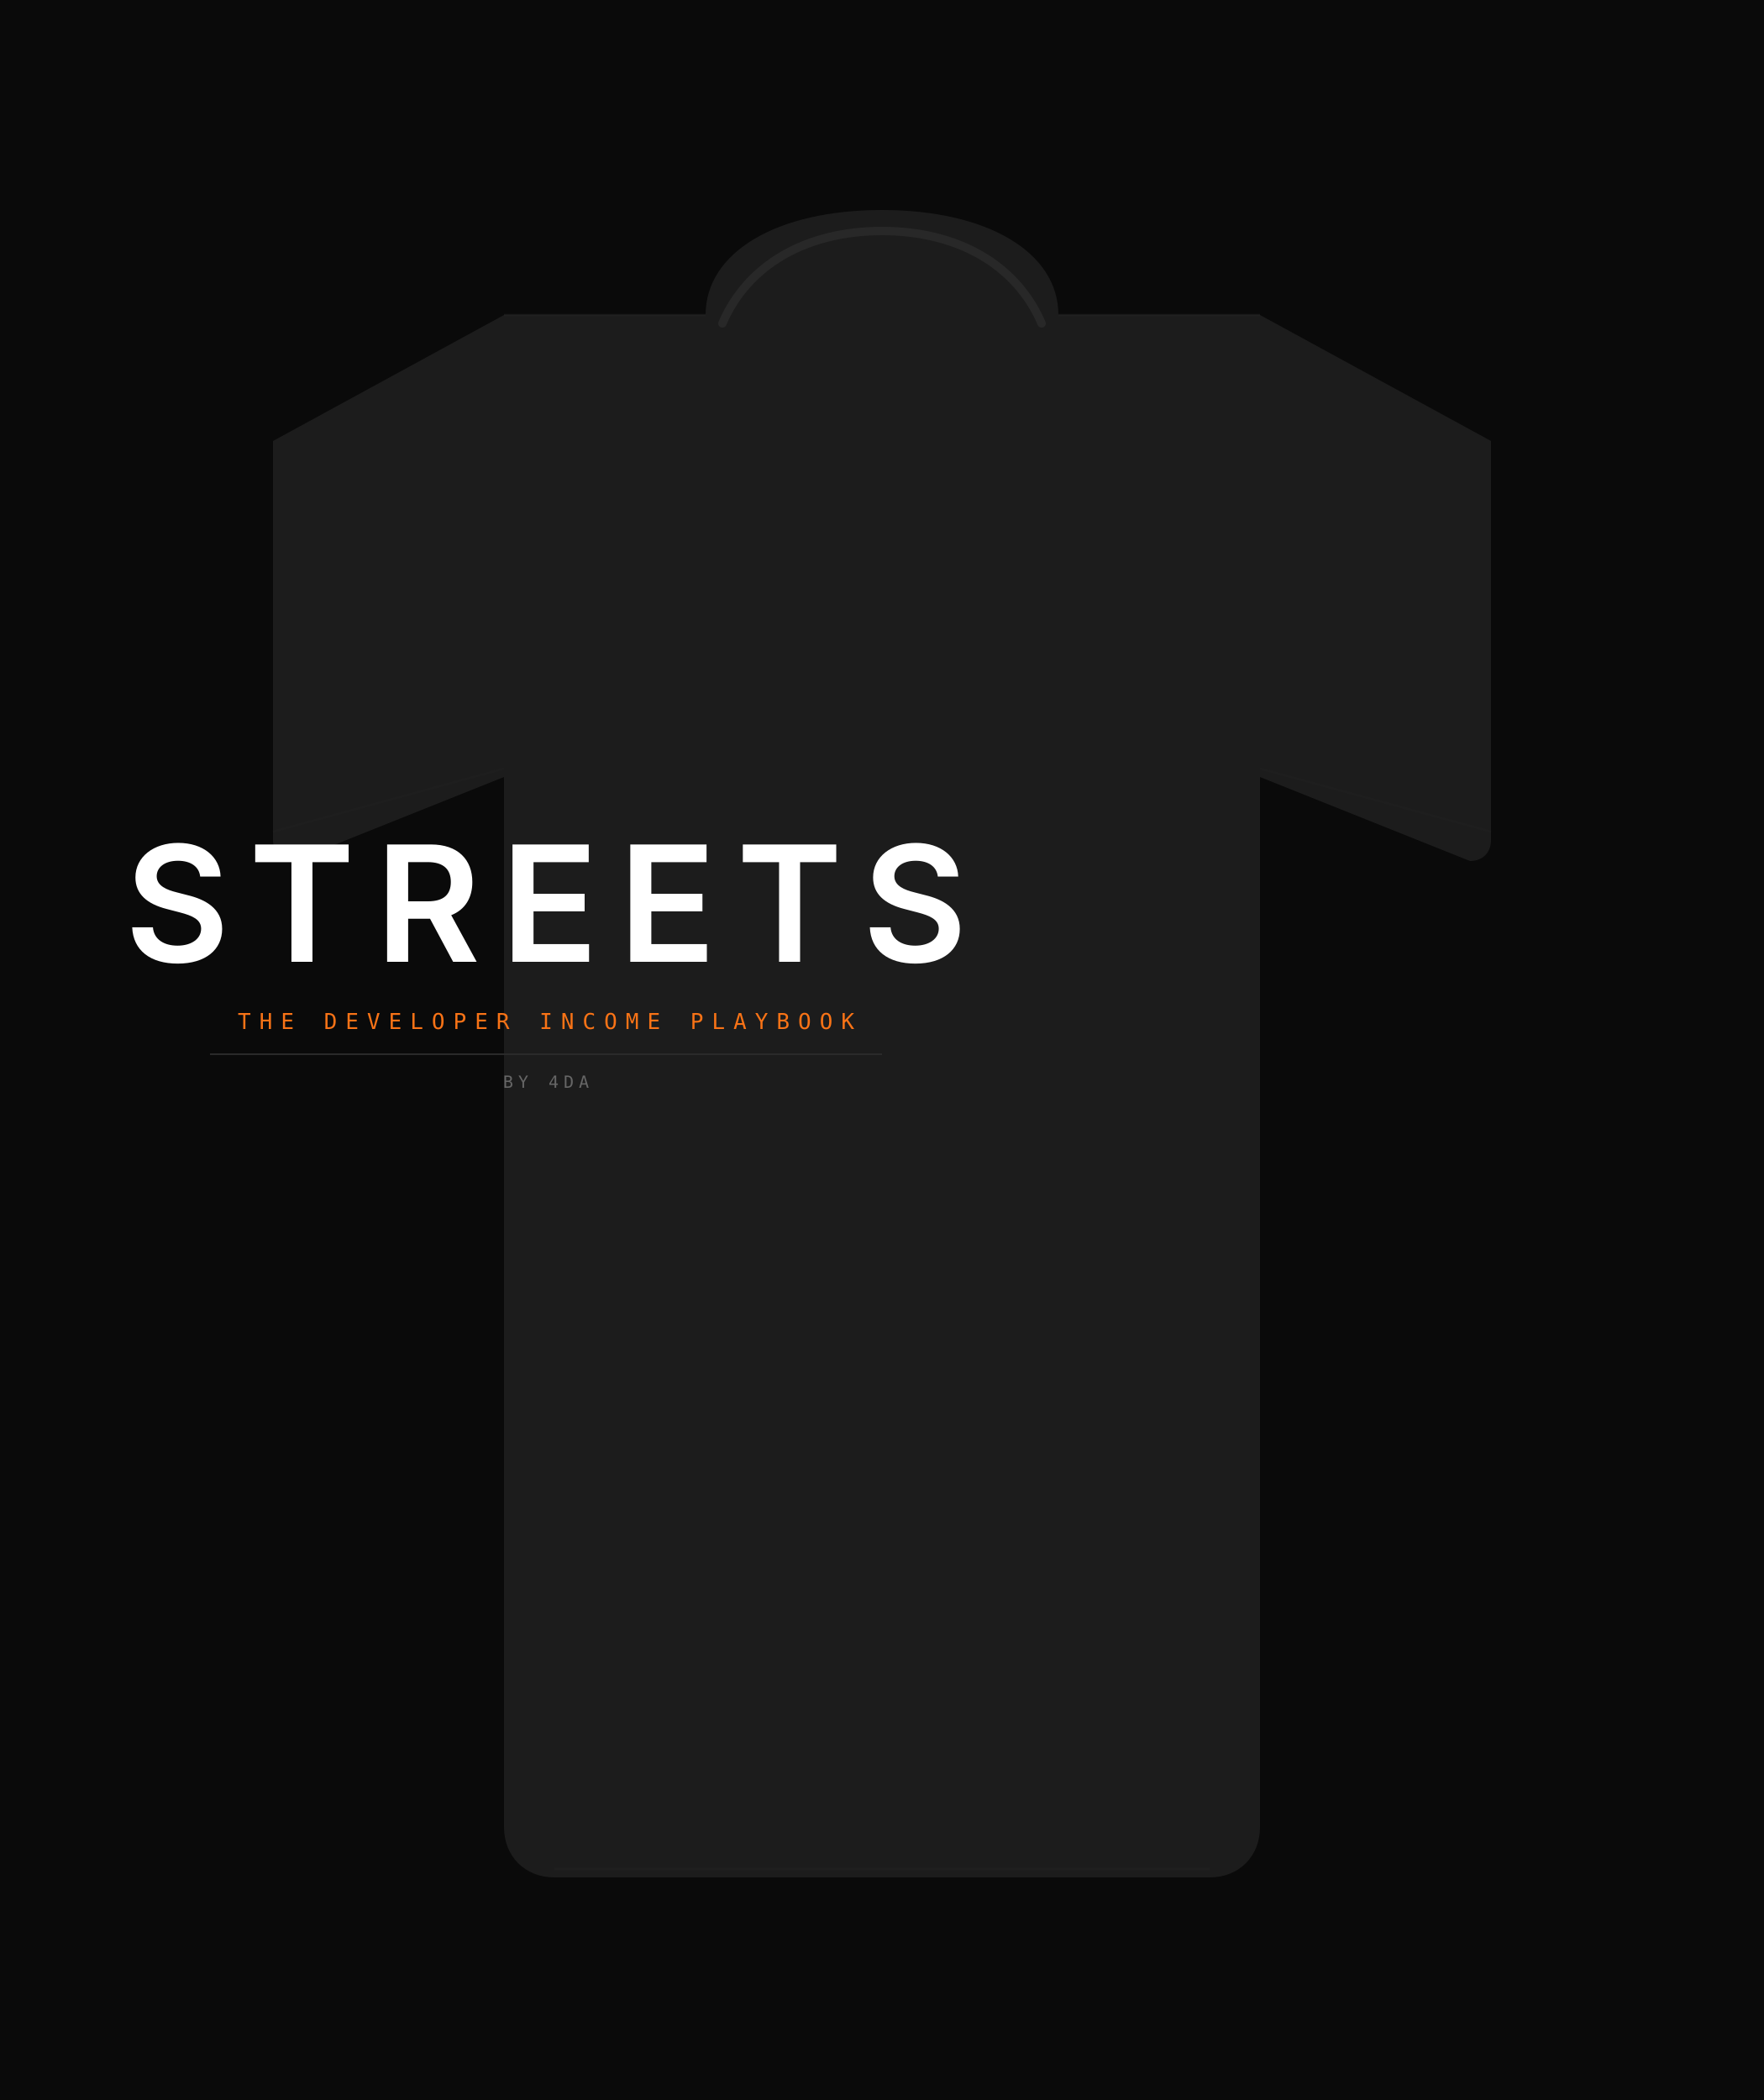
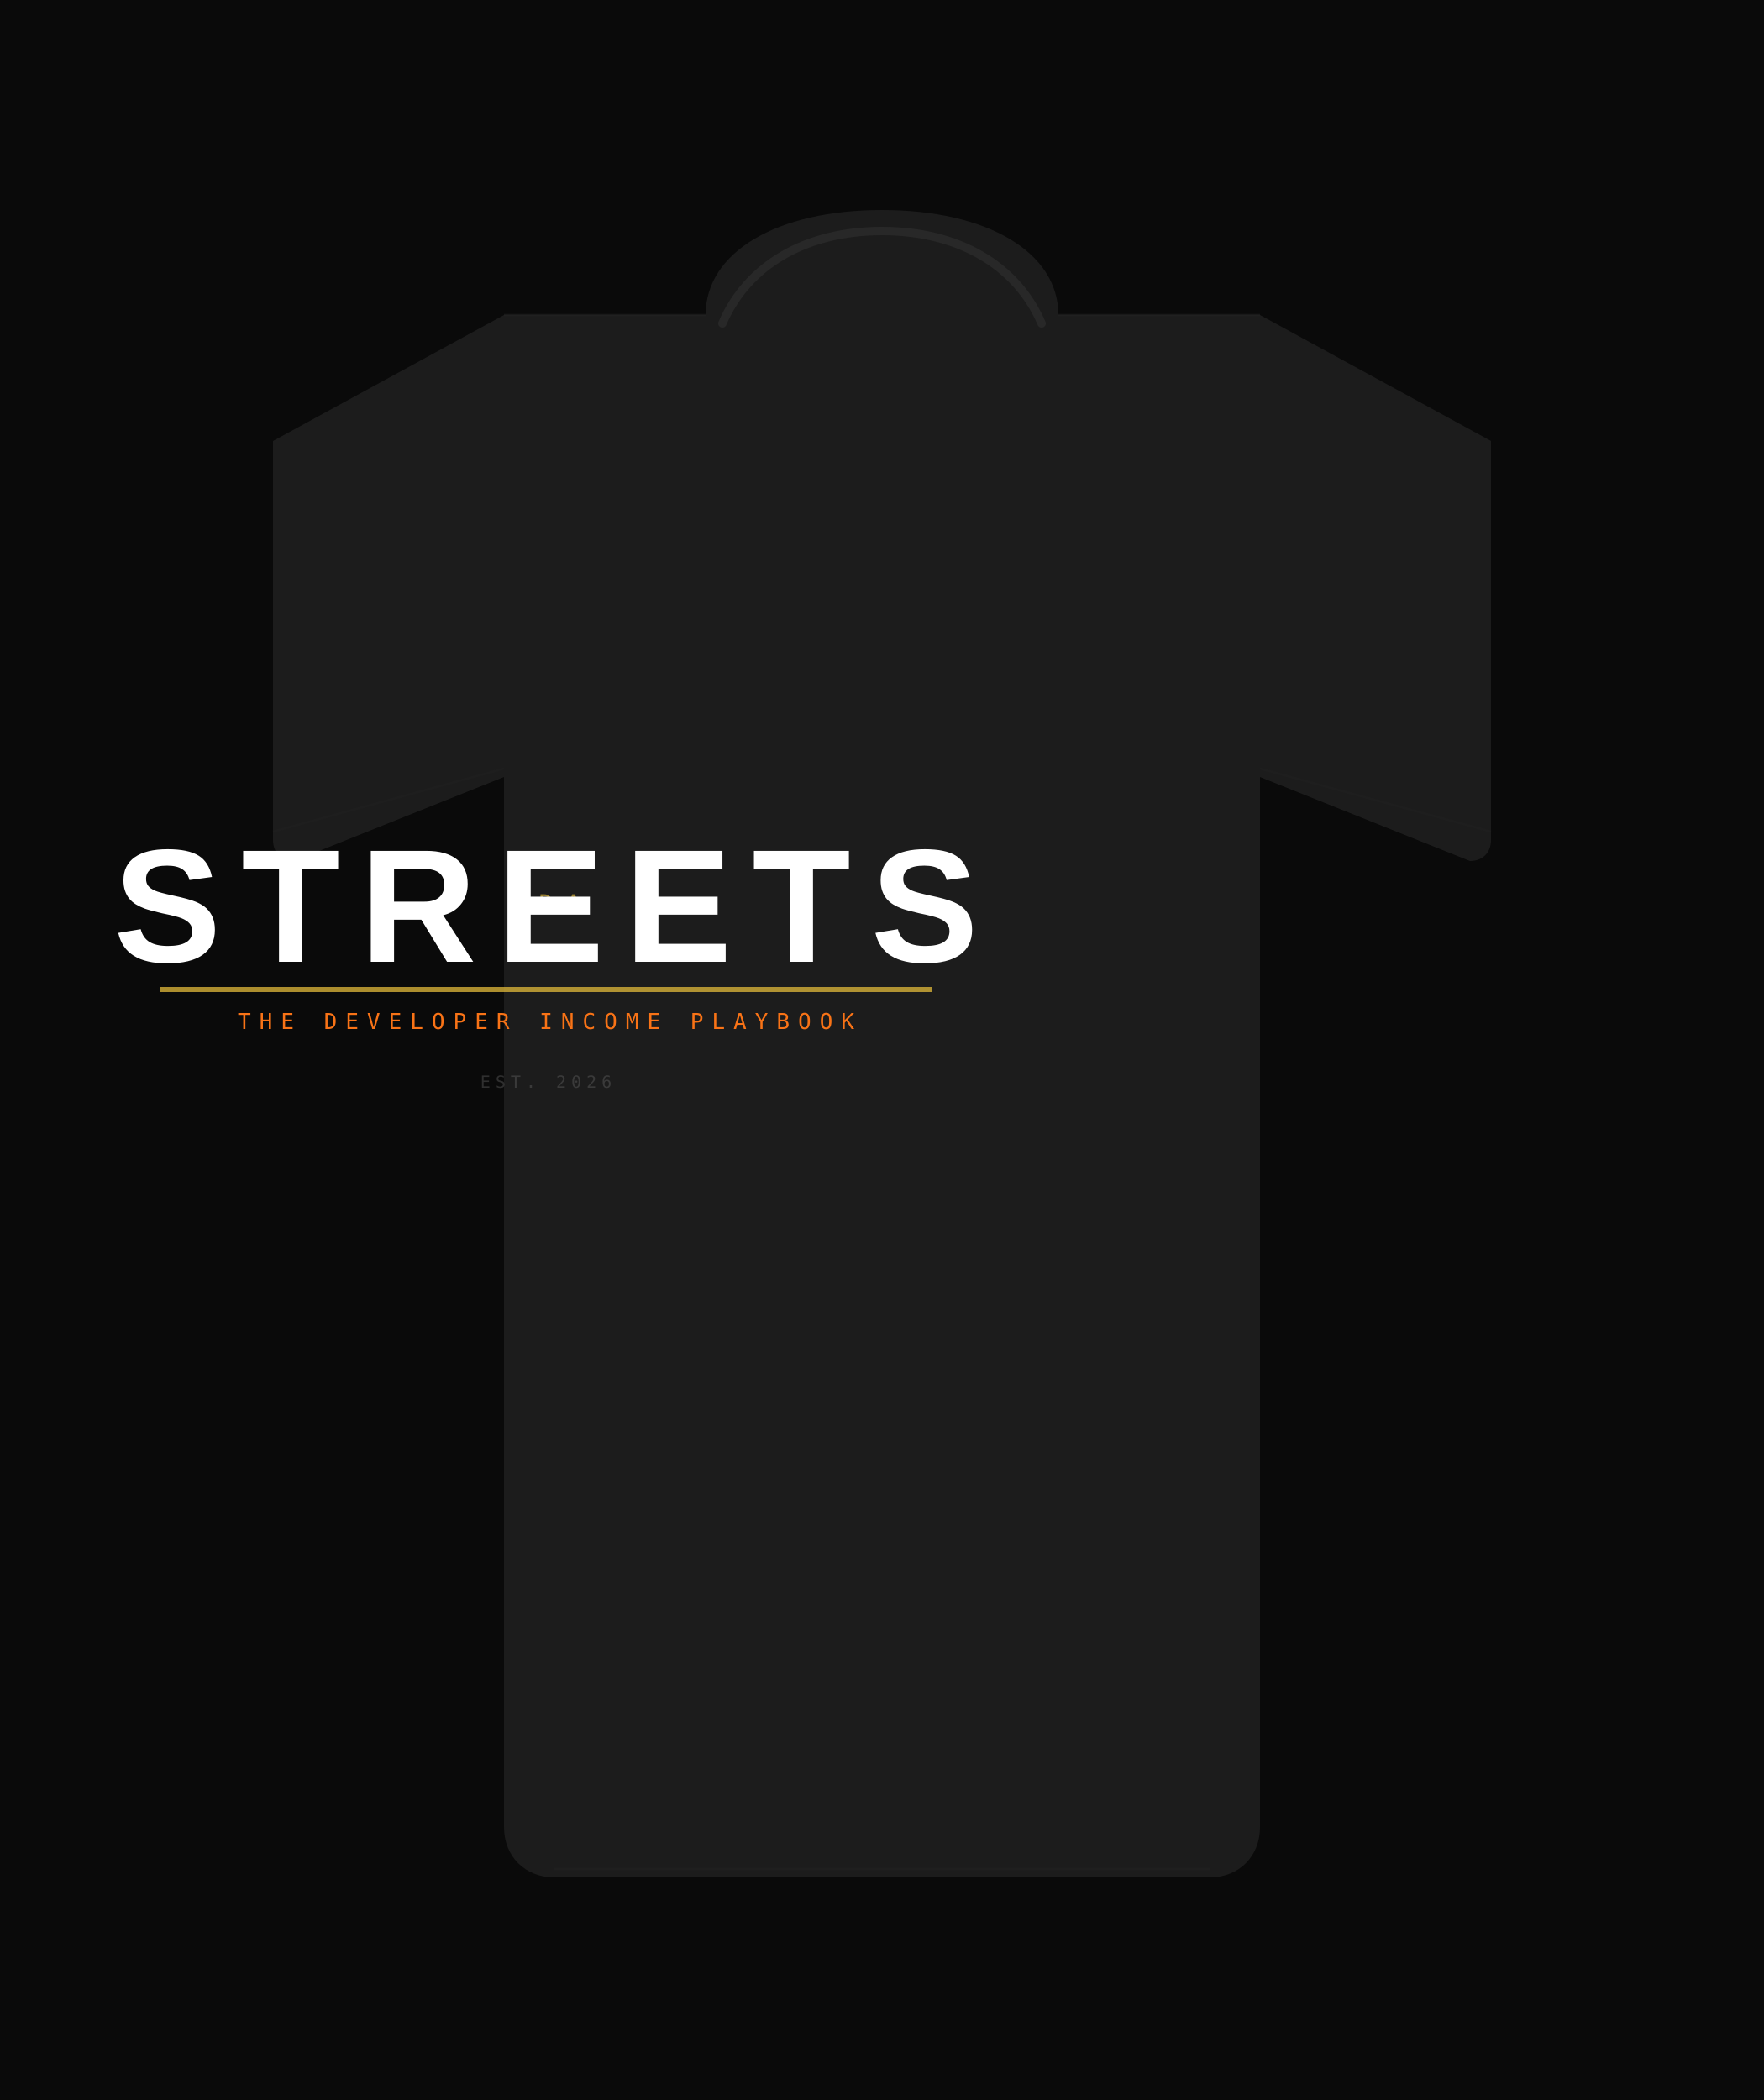
<svg xmlns="http://www.w3.org/2000/svg" viewBox="0 0 420 500">
  <rect width="420" height="500" fill="#0A0A0A" />
  <path d="M168,75 C168,60 185,50 210,50 C235,50 252,60 252,75 L300,75 L355,105 L355,200 C355,203 353,205 350,205 L300,185 L300,435 C300,442 295,447 288,447 L132,447 C125,447 120,442 120,435 L120,185 L70,205 C67,205 65,203 65,200 L65,105 L120,75 Z" fill="#1C1C1C" />
  <path d="M172,77 C178,63 192,55 210,55 C228,55 242,63 248,77" fill="none" stroke="#282828" stroke-width="2" stroke-linecap="round" />
  <line x1="120" y1="75" x2="168" y2="75" stroke="#232323" stroke-width="0.5" opacity="0.6" />
  <line x1="252" y1="75" x2="300" y2="75" stroke="#232323" stroke-width="0.5" opacity="0.6" />
  <line x1="65" y1="198" x2="120" y2="183" stroke="#232323" stroke-width="0.5" opacity="0.3" />
  <line x1="300" y1="183" x2="355" y2="198" stroke="#232323" stroke-width="0.5" opacity="0.3" />
  <line x1="132" y1="445" x2="288" y2="445" stroke="#232323" stroke-width="0.5" opacity="0.4" />
  <g transform="translate(10,185) scale(0.40)">
-     <text x="300" y="110" text-anchor="middle" font-family="Inter, -apple-system, sans-serif" font-size="96" font-weight="600" letter-spacing="12" fill="#FFFFFF">STREETS</text>
+     <text x="300" y="80" text-anchor="middle" font-family="'JetBrains Mono', monospace" font-size="14" letter-spacing="8" fill="#D4AF37" opacity="0.7">4DA</text>
+     <text x="300" y="110" text-anchor="middle" font-family="'Arial Black', 'Helvetica Neue', Arial, sans-serif" font-size="96" font-weight="900" letter-spacing="12" fill="#FFFFFF">STREETS</text>
    <text x="300" y="150" text-anchor="middle" font-family="'JetBrains Mono', monospace" font-size="13" letter-spacing="5" fill="#F97316">THE DEVELOPER INCOME PLAYBOOK</text>
-     <line x1="100" y1="165" x2="500" y2="165" stroke="#2A2A2A" stroke-width="1" />
-     <text x="300" y="185" text-anchor="middle" font-family="'JetBrains Mono', monospace" font-size="10" letter-spacing="3" fill="#666666">BY 4DA</text>
+     <rect x="70" y="125" width="460" height="3" fill="#D4AF37" opacity="0.8" />
+     <text x="300" y="185" text-anchor="middle" font-family="'JetBrains Mono', monospace" font-size="10" letter-spacing="3" fill="#666666" opacity="0.4">EST. 2026</text>
  </g>
</svg>
